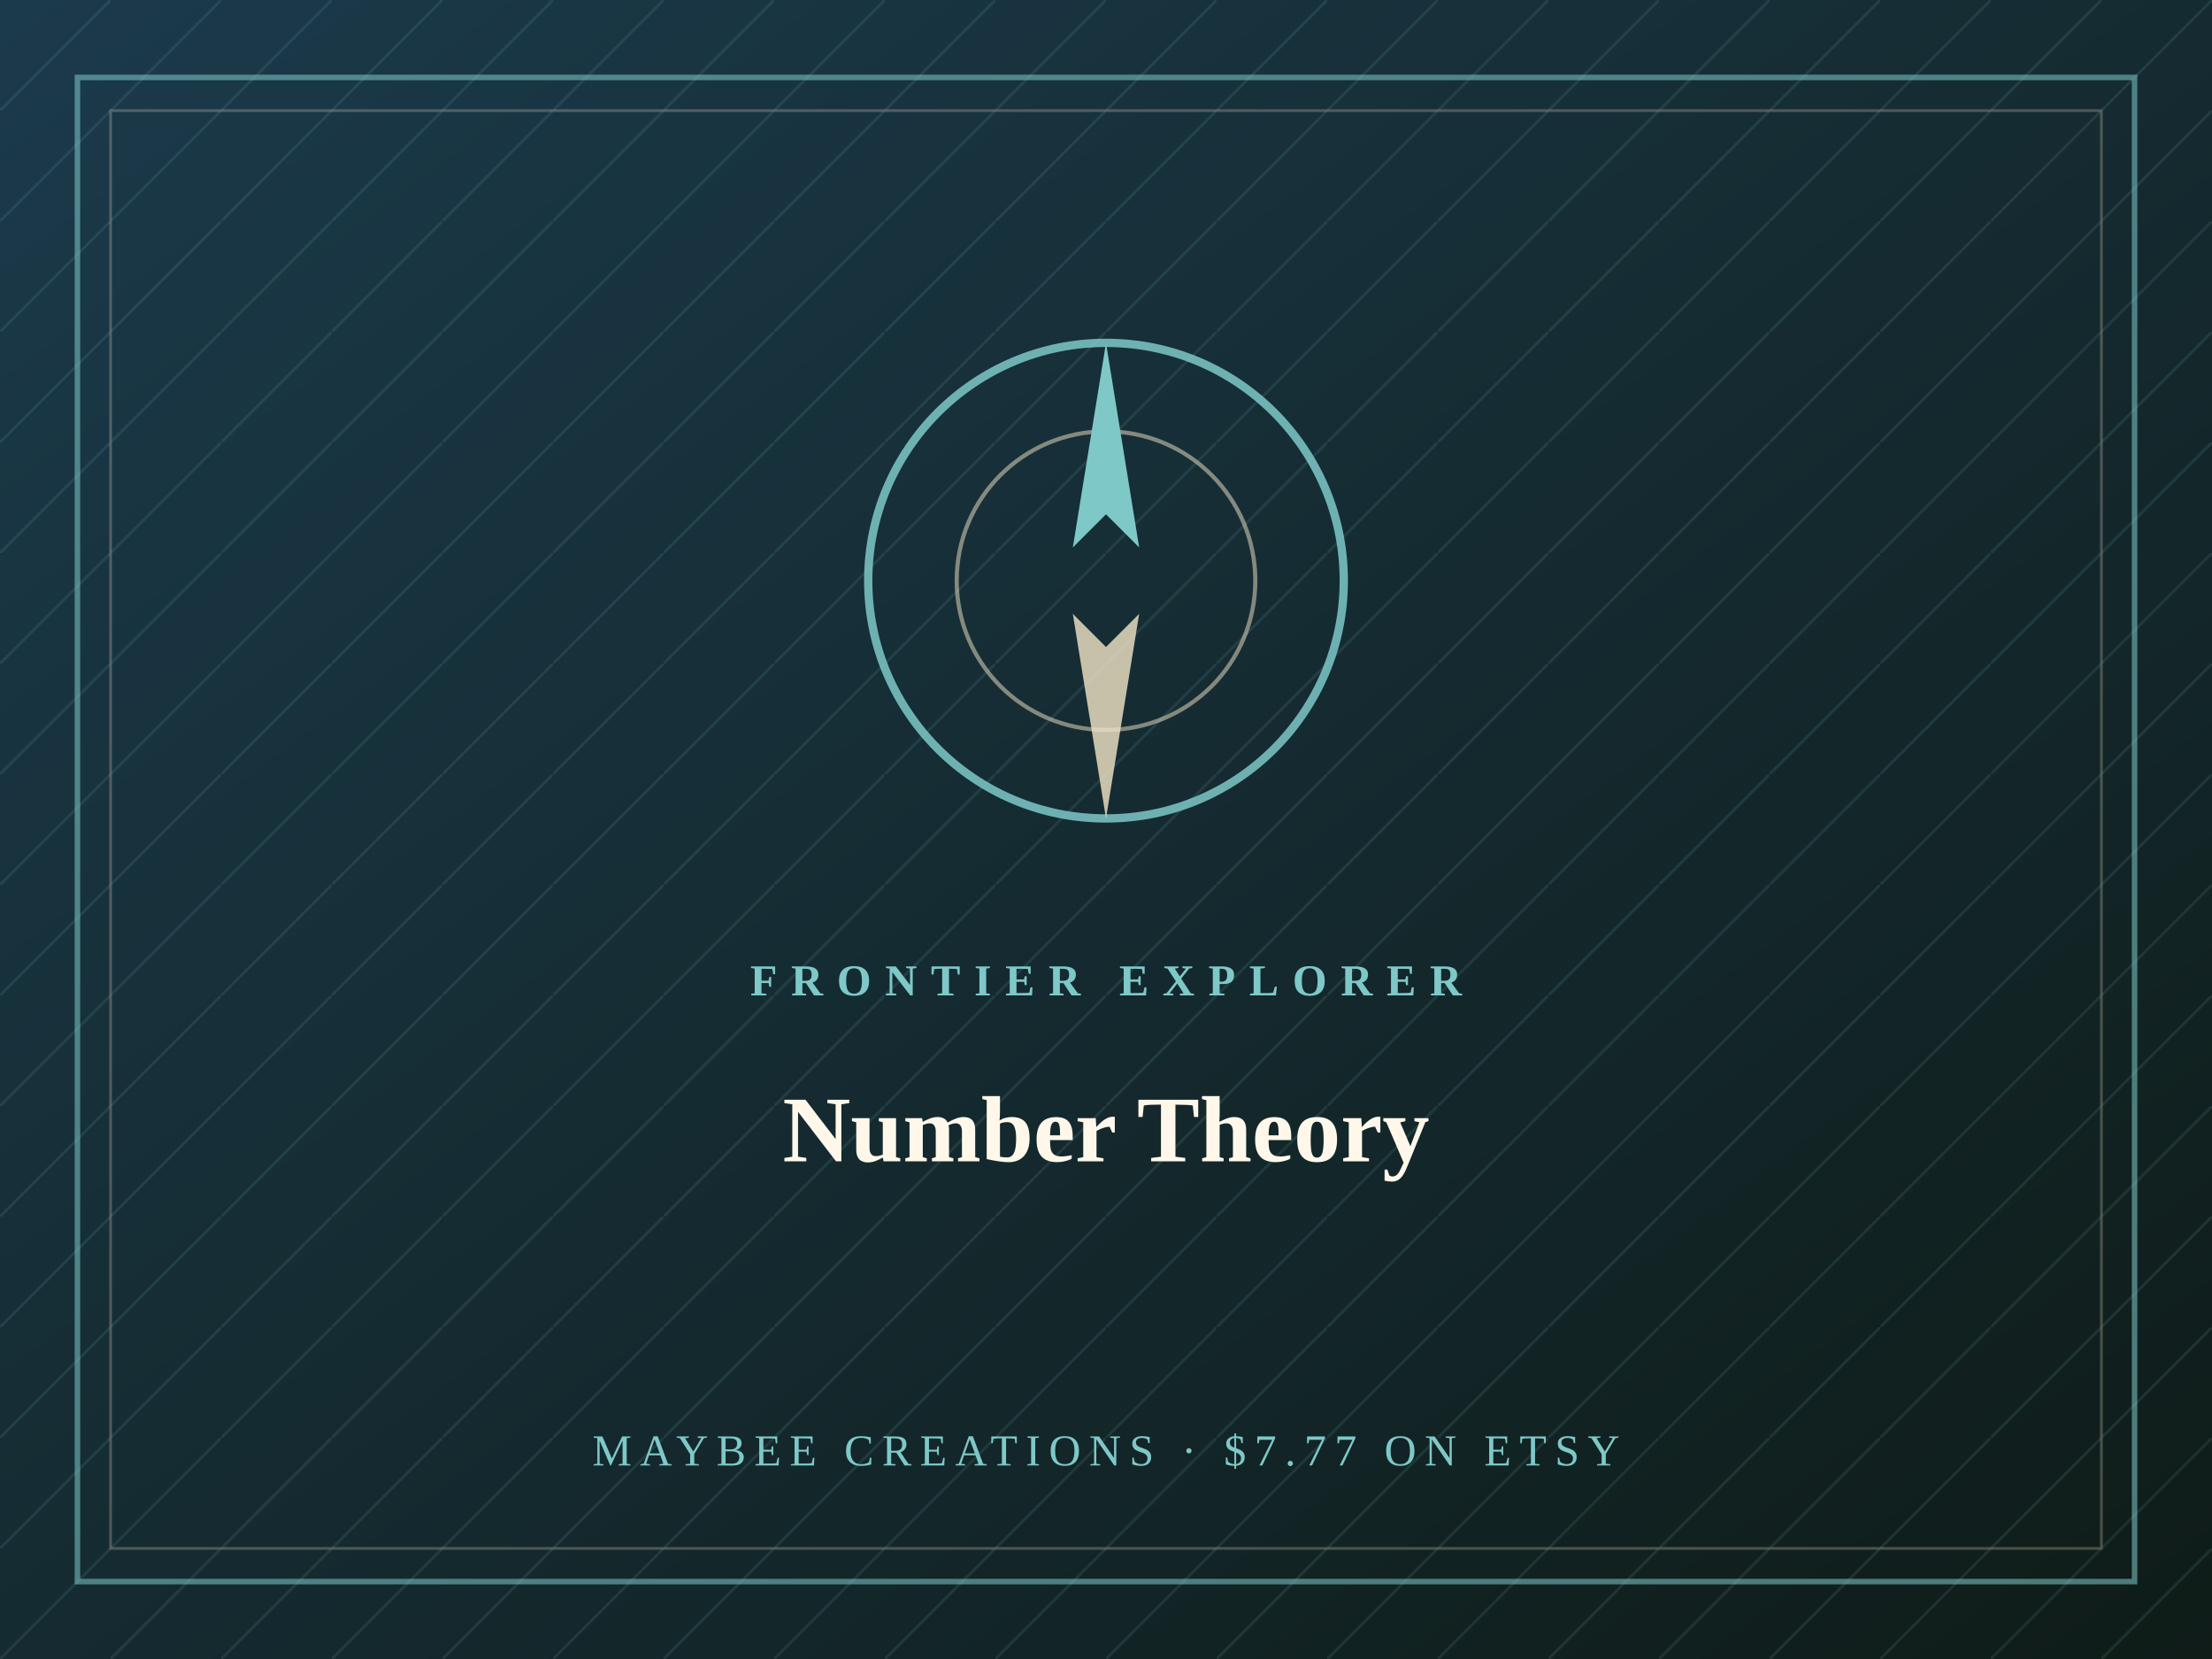
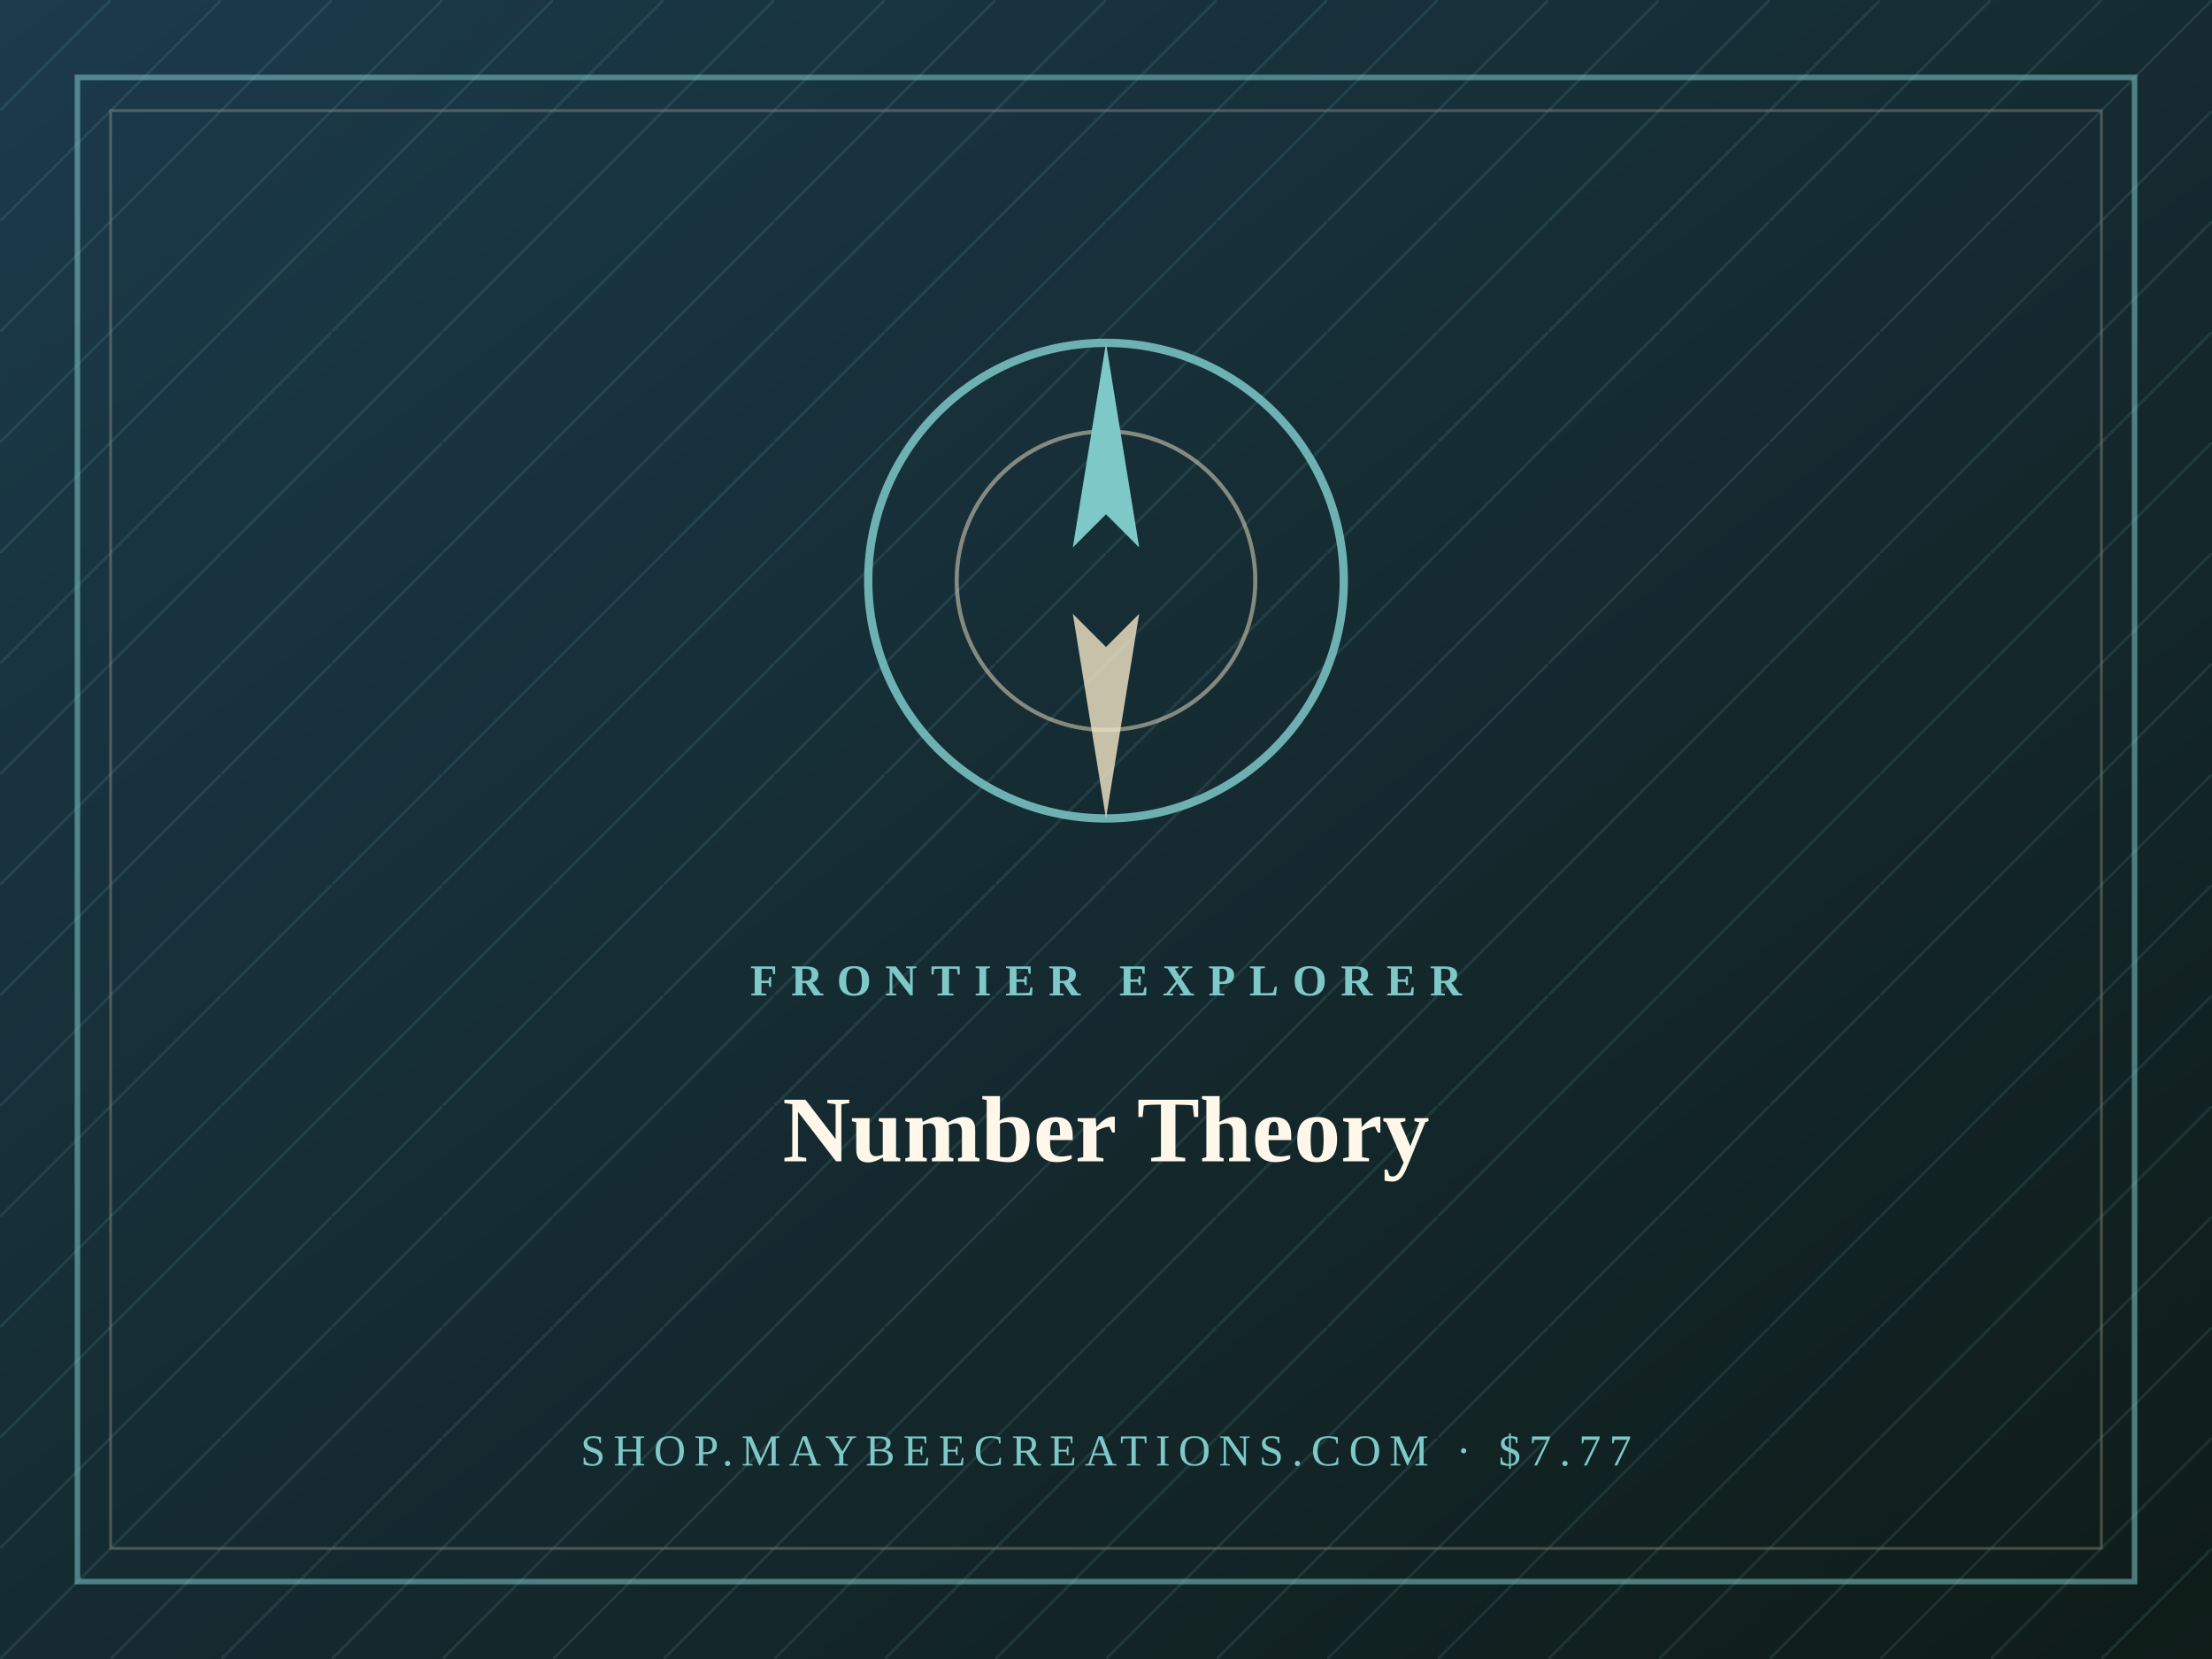
<svg xmlns="http://www.w3.org/2000/svg" viewBox="0 0 800 600" role="img" aria-label="Number Theory Frontier Explorer">
  <defs>
    <linearGradient id="g" x1="0" y1="0" x2="1" y2="1">
      <stop offset="0%" stop-color="#1b3a4b" />
      <stop offset="100%" stop-color="#0f1c18" />
    </linearGradient>
    <pattern id="p" width="40" height="40" patternUnits="userSpaceOnUse">
      <path d="M0 40 L40 0" stroke="#7ec8c8" stroke-opacity="0.12" stroke-width="1" />
    </pattern>
  </defs>
  <rect width="800" height="600" fill="url(#g)" />
  <rect width="800" height="600" fill="url(#p)" />
  <rect x="28" y="28" width="744" height="544" fill="none" stroke="#7ec8c8" stroke-opacity="0.55" stroke-width="2" />
  <rect x="40" y="40" width="720" height="520" fill="none" stroke="#f4e6c8" stroke-opacity="0.25" stroke-width="1" />
  <circle cx="400" cy="210" r="86" fill="none" stroke="#7ec8c8" stroke-width="3" opacity="0.85" />
  <circle cx="400" cy="210" r="54" fill="none" stroke="#f4e6c8" stroke-width="1.5" opacity="0.5" />
  <path d="M400 124 L412 198 L400 186 L388 198 Z" fill="#7ec8c8" />
  <path d="M400 296 L388 222 L400 234 L412 222 Z" fill="#f4e6c8" opacity="0.8" />
  <text x="400" y="360" text-anchor="middle" fill="#7ec8c8" font-family="Georgia, 'Times New Roman', serif" font-size="16" letter-spacing="5" font-weight="700">FRONTIER EXPLORER</text>
  <text x="400" y="420" text-anchor="middle" fill="#fff8ea" font-family="Georgia, 'Times New Roman', serif" font-size="34" font-weight="700">Number Theory</text>
-   <text x="400" y="530" text-anchor="middle" fill="#7ec8c8" font-family="Georgia, 'Times New Roman', serif" font-size="16" letter-spacing="3">MAYBEE CREATIONS · $7.77 ON ETSY</text>
+   <text x="400" y="530" text-anchor="middle" fill="#7ec8c8" font-family="Georgia, 'Times New Roman', serif" font-size="16" letter-spacing="3">SHOP.MAYBEECREATIONS.COM · $7.77</text>
</svg>
